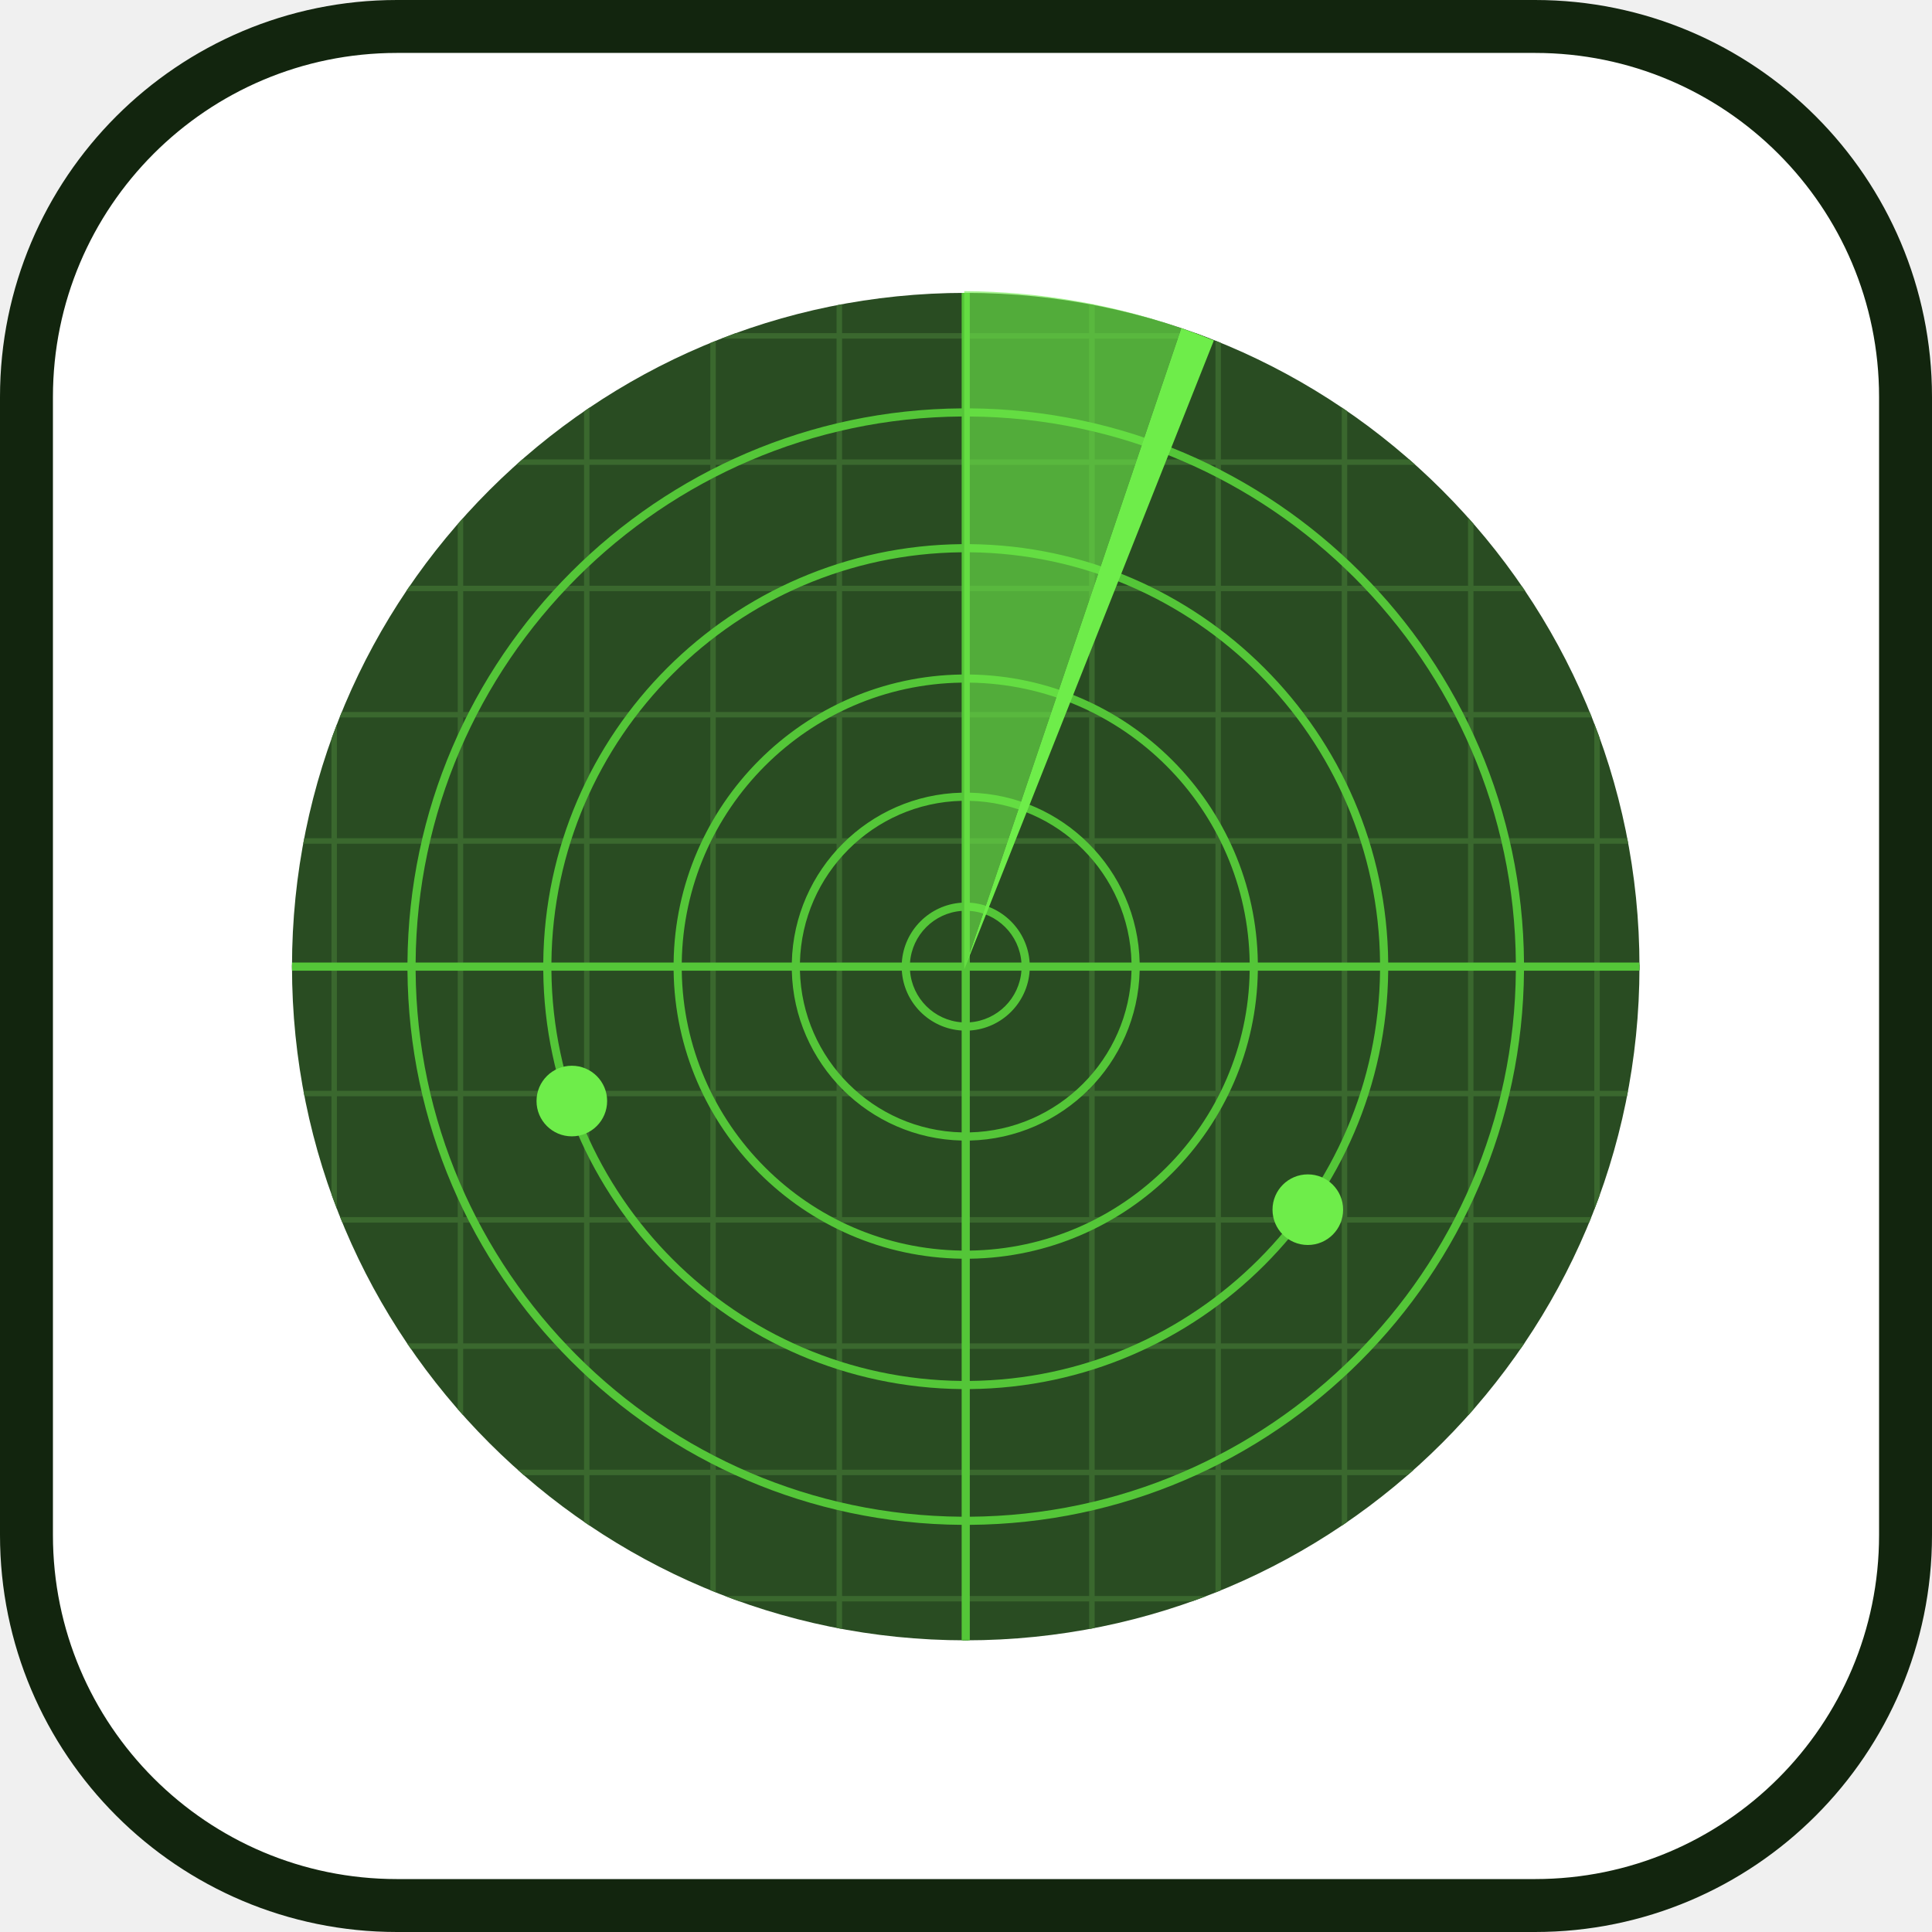
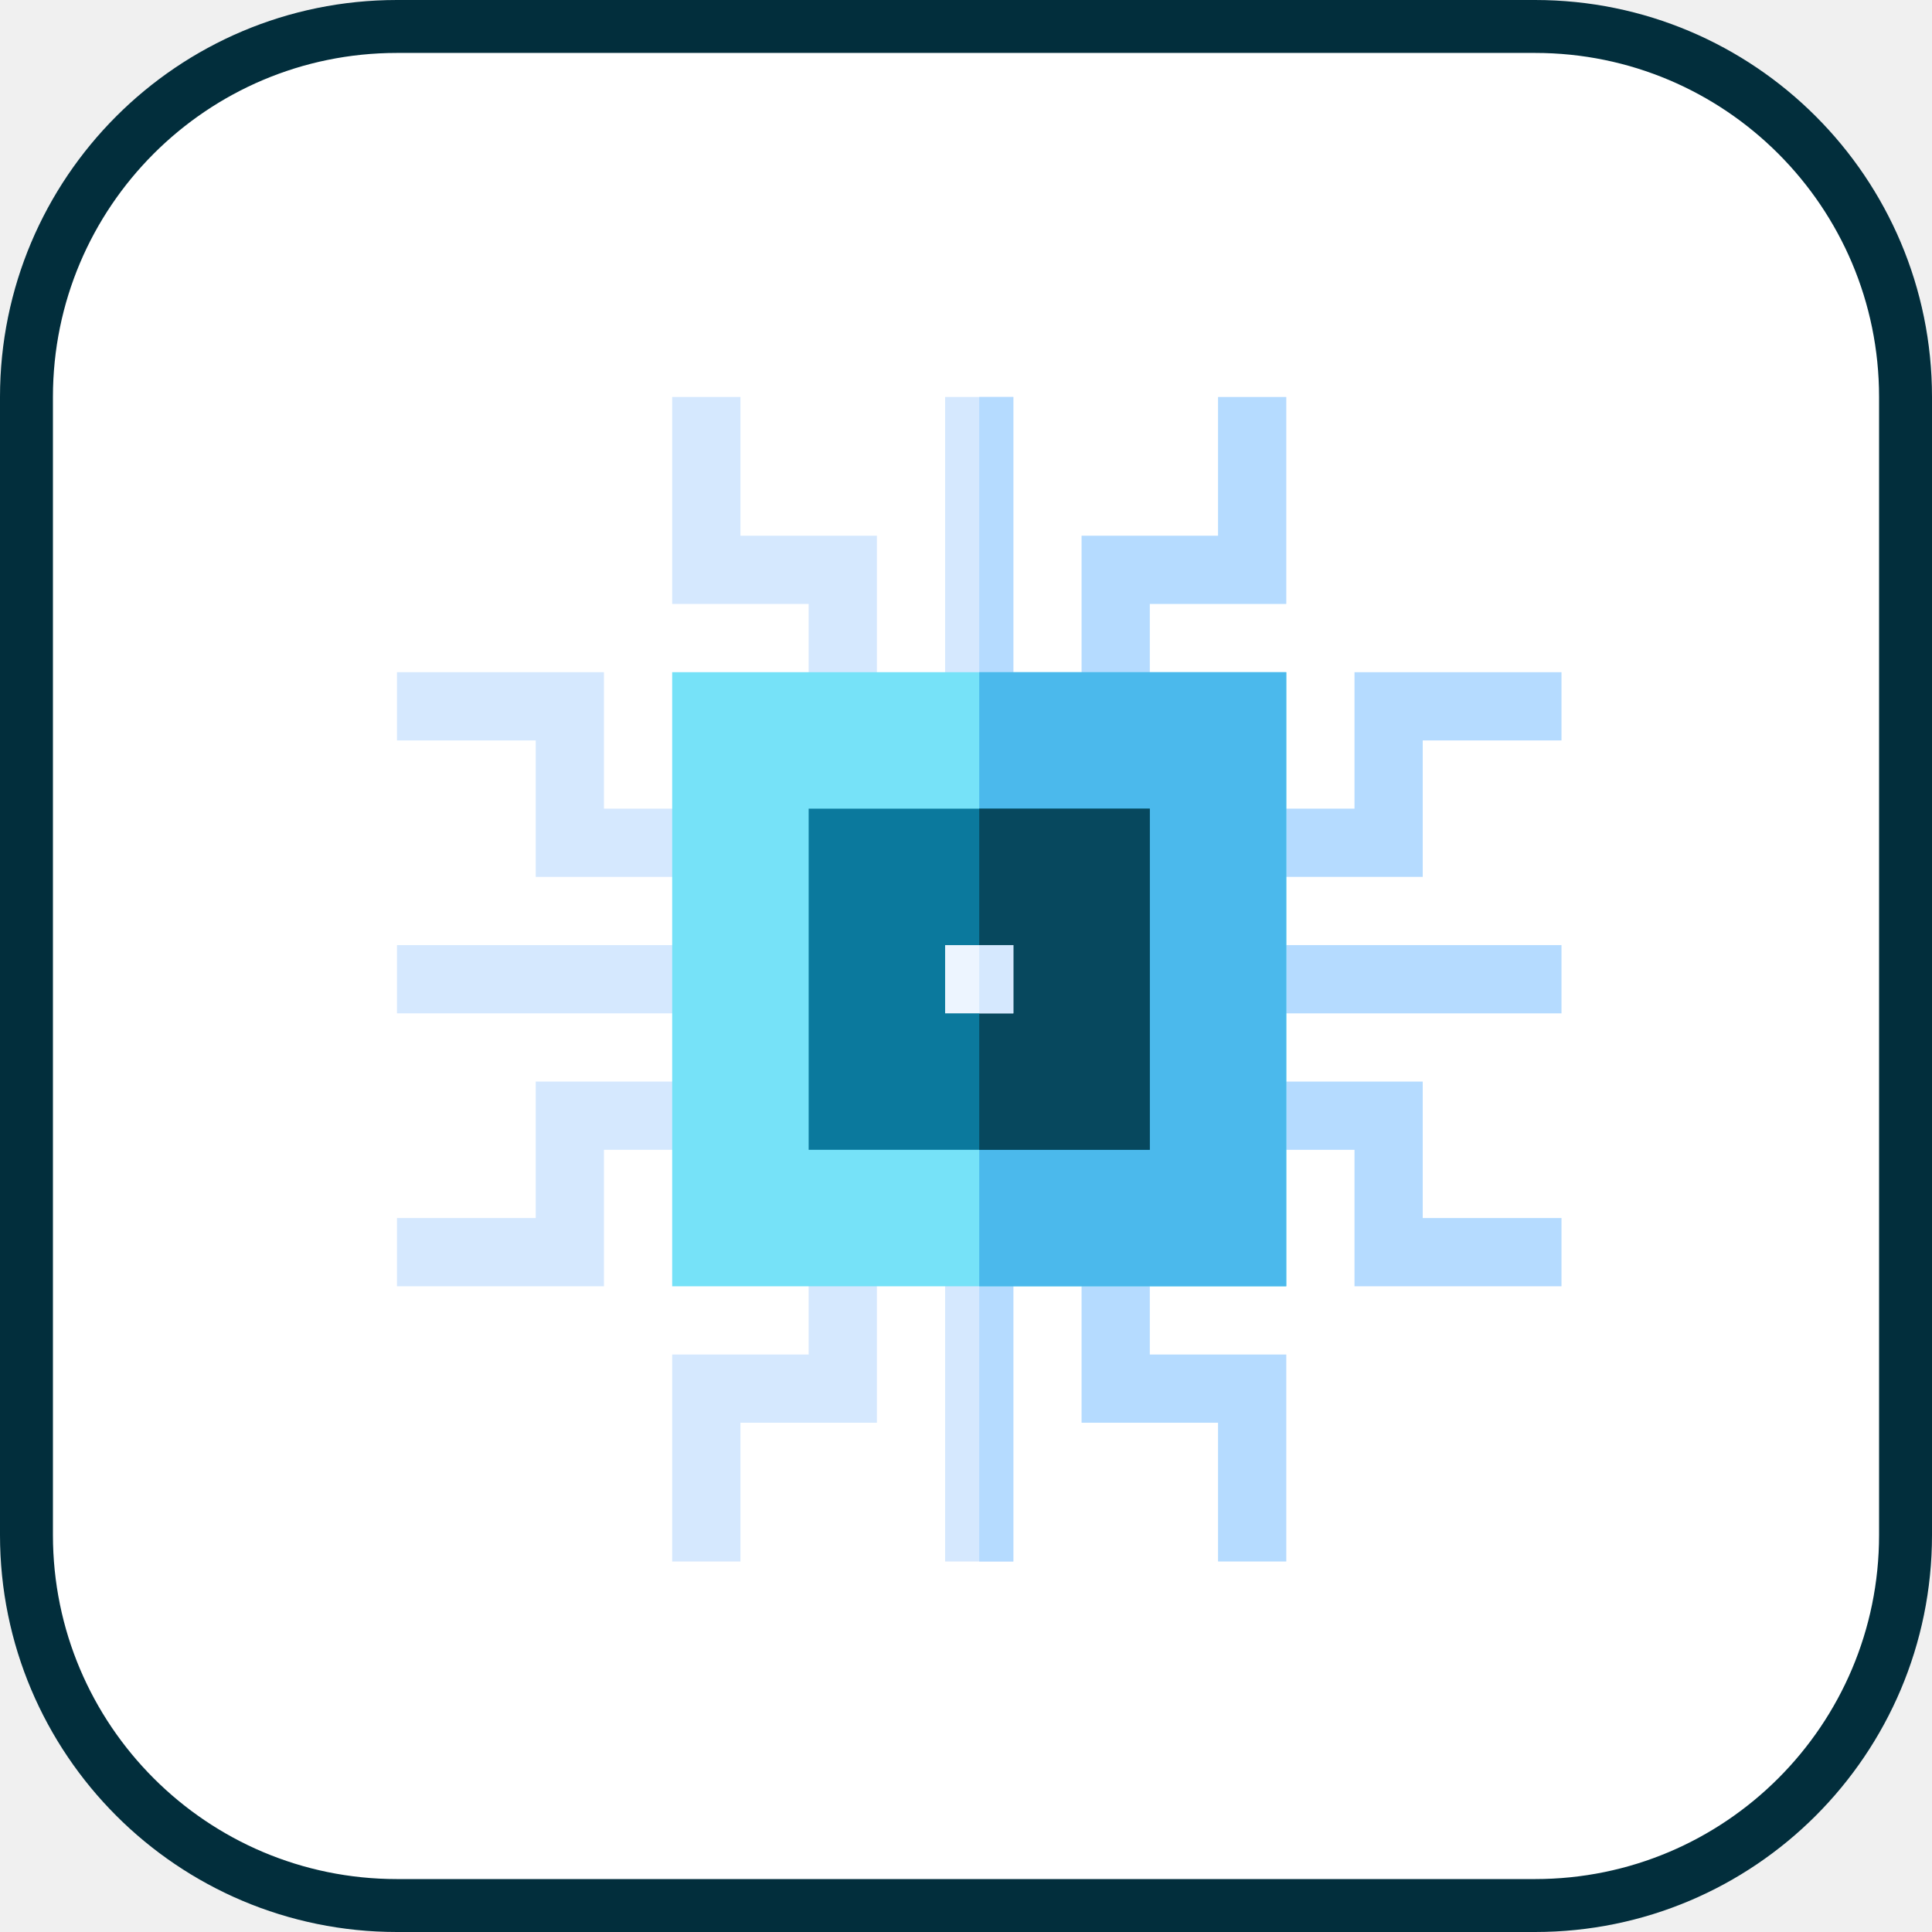
<svg xmlns="http://www.w3.org/2000/svg" width="73px" height="73px" viewBox="0 0 73 73" version="1.1">
  <defs />
-   <g id="design-and-ux/proximity" stroke="none" stroke-width="1" fill="none" fill-rule="evenodd">
-     <g id="container" transform="translate(2, 2)" fill="#FFFFFF" fill-rule="nonzero" stroke="#12250E" stroke-width="2">
+   <g id="algorithms-and-data-structures/analysis/space-complexity" stroke="none" stroke-width="1" fill="none" fill-rule="evenodd">
+     <g id="container" transform="translate(2, 2)" fill="#FFFFFF" fill-rule="nonzero" stroke="#022E3C" stroke-width="2">
      <rect id="mask" x="-1" y="-1" width="71" height="71" rx="14" />
    </g>
-     <g id="radar-(2)" transform="translate(11, 11)" fill-rule="nonzero">
-       <path d="M25.49,0.066 C11.431,0.066 0.033,11.463 0.033,25.524 C0.033,39.582 11.43,50.979 25.49,50.979 C39.549,50.979 50.947,39.582 50.947,25.524 C50.947,11.463 39.549,0.066 25.49,0.066 Z" id="Shape" fill="#294C22" />
-       <path d="M50.945,25.652 C50.945,25.609 50.947,25.567 50.947,25.524 C50.947,25.497 50.946,25.471 50.946,25.445 L49.446,25.445 L49.446,20.881 L50.523,20.881 C50.51,20.811 50.496,20.742 50.483,20.673 L49.446,20.673 L49.446,16.896 C49.38,16.712 49.311,16.529 49.241,16.347 L49.241,20.673 L44.675,20.673 L44.675,16.108 L49.148,16.108 C49.12,16.039 49.092,15.971 49.064,15.903 L44.675,15.903 L44.675,11.336 L46.63,11.336 C46.583,11.267 46.536,11.199 46.489,11.131 L44.675,11.131 L44.675,8.791 C44.607,8.713 44.538,8.636 44.469,8.559 L44.469,11.131 L39.903,11.131 L39.903,6.565 L42.477,6.565 C42.4,6.496 42.323,6.427 42.246,6.359 L39.903,6.359 L39.903,4.539 C39.835,4.491 39.767,4.444 39.698,4.397 L39.698,6.359 L35.131,6.359 L35.131,1.958 C35.063,1.93 34.995,1.901 34.926,1.874 L34.926,6.359 L30.361,6.359 L30.361,1.793 L34.721,1.793 C34.541,1.723 34.359,1.654 34.177,1.588 L30.361,1.588 L30.361,0.534 C30.292,0.521 30.223,0.507 30.153,0.494 L30.153,1.588 L25.589,1.588 L25.589,0.068 C25.556,0.068 25.523,0.066 25.49,0.066 C25.454,0.066 25.418,0.068 25.382,0.068 L25.382,1.588 L20.817,1.588 L20.817,0.496 C20.748,0.509 20.679,0.522 20.61,0.536 L20.61,1.588 L16.803,1.588 C16.621,1.654 16.439,1.723 16.259,1.793 L20.61,1.793 L20.61,6.359 L16.045,6.359 L16.045,1.877 C15.976,1.905 15.908,1.933 15.839,1.961 L15.839,6.359 L11.273,6.359 L11.273,4.403 C11.204,4.45 11.136,4.498 11.068,4.545 L11.068,6.359 L8.734,6.359 C8.656,6.427 8.579,6.496 8.503,6.565 L11.068,6.565 L11.068,11.131 L6.502,11.131 L6.502,8.57 C6.433,8.646 6.364,8.723 6.296,8.801 L6.296,11.131 L4.491,11.131 C4.444,11.199 4.396,11.267 4.35,11.336 L6.296,11.336 L6.296,15.903 L1.916,15.903 C1.888,15.971 1.859,16.039 1.832,16.108 L6.296,16.108 L6.296,20.673 L1.73,20.673 L1.73,16.37 C1.66,16.553 1.591,16.736 1.525,16.921 L1.525,20.673 L0.497,20.673 C0.483,20.742 0.47,20.811 0.457,20.881 L1.525,20.881 L1.525,25.445 L0.034,25.445 C0.034,25.471 0.033,25.497 0.033,25.524 C0.033,25.567 0.034,25.609 0.035,25.652 L1.525,25.652 L1.525,30.216 L0.466,30.216 C0.479,30.286 0.493,30.355 0.506,30.424 L1.525,30.424 L1.525,34.125 C1.591,34.31 1.66,34.493 1.73,34.676 L1.73,30.424 L6.296,30.424 L6.296,34.988 L1.852,34.988 C1.88,35.057 1.909,35.126 1.937,35.196 L6.296,35.196 L6.296,39.76 L4.383,39.76 C4.43,39.829 4.479,39.898 4.527,39.967 L6.296,39.967 L6.296,42.245 C6.364,42.323 6.433,42.399 6.501,42.476 L6.501,39.967 L11.068,39.967 L11.068,44.532 L8.561,44.532 C8.637,44.601 8.714,44.67 8.792,44.738 L11.068,44.738 L11.068,46.501 C11.136,46.548 11.204,46.596 11.273,46.643 L11.273,44.738 L15.84,44.738 L15.84,49.085 C15.908,49.113 15.976,49.141 16.045,49.168 L16.045,44.738 L20.61,44.738 L20.61,49.304 L16.393,49.304 C16.577,49.374 16.762,49.443 16.949,49.509 L20.61,49.509 L20.61,50.51 C20.679,50.524 20.748,50.537 20.817,50.55 L20.817,49.509 L25.382,49.509 L25.382,50.978 C25.418,50.978 25.454,50.979 25.49,50.979 C25.523,50.979 25.556,50.978 25.589,50.978 L25.589,49.509 L30.153,49.509 L30.153,50.552 C30.223,50.539 30.292,50.525 30.361,50.512 L30.361,49.509 L34.031,49.509 C34.218,49.443 34.403,49.375 34.587,49.304 L30.361,49.304 L30.361,44.738 L34.926,44.738 L34.926,49.172 C34.995,49.145 35.063,49.116 35.131,49.088 L35.131,44.738 L39.698,44.738 L39.698,46.649 C39.767,46.602 39.834,46.554 39.903,46.507 L39.903,44.738 L42.188,44.738 C42.266,44.67 42.342,44.601 42.419,44.533 L39.903,44.533 L39.903,39.967 L44.469,39.967 L44.469,42.486 C44.538,42.409 44.607,42.333 44.675,42.255 L44.675,39.967 L46.453,39.967 C46.501,39.898 46.549,39.829 46.596,39.76 L44.675,39.76 L44.675,35.196 L49.043,35.196 C49.071,35.126 49.1,35.057 49.127,34.988 L44.674,34.988 L44.674,30.424 L49.241,30.424 L49.241,34.699 C49.311,34.517 49.38,34.334 49.446,34.15 L49.446,30.424 L50.473,30.424 C50.487,30.355 50.5,30.286 50.513,30.216 L49.446,30.216 L49.446,25.652 L50.945,25.652 Z M6.296,30.216 L1.73,30.216 L1.73,25.652 L6.296,25.652 L6.296,30.216 Z M6.296,25.445 L1.73,25.445 L1.73,20.881 L6.296,20.881 L6.296,25.445 Z M11.068,39.76 L6.502,39.76 L6.502,35.196 L11.068,35.196 L11.068,39.76 Z M11.068,34.988 L6.502,34.988 L6.502,30.424 L11.068,30.424 L11.068,34.988 Z M11.068,30.216 L6.502,30.216 L6.502,25.652 L11.068,25.652 L11.068,30.216 Z M11.068,25.445 L6.502,25.445 L6.502,20.881 L11.068,20.881 L11.068,25.445 Z M11.068,20.673 L6.502,20.673 L6.502,16.108 L11.068,16.108 L11.068,20.673 Z M11.068,15.903 L6.502,15.903 L6.502,11.336 L11.068,11.336 L11.068,15.903 Z M15.839,44.532 L11.273,44.532 L11.273,39.967 L15.839,39.967 L15.839,44.532 Z M15.839,39.76 L11.273,39.76 L11.273,35.196 L15.839,35.196 L15.839,39.76 Z M15.839,34.988 L11.273,34.988 L11.273,30.424 L15.839,30.424 L15.839,34.988 Z M15.839,30.216 L11.273,30.216 L11.273,25.652 L15.839,25.652 L15.839,30.216 Z M15.839,25.445 L11.273,25.445 L11.273,20.881 L15.839,20.881 L15.839,25.445 Z M15.839,20.673 L11.273,20.673 L11.273,16.108 L15.839,16.108 L15.839,20.673 Z M15.839,15.903 L11.273,15.903 L11.273,11.336 L15.839,11.336 L15.839,15.903 Z M15.839,11.131 L11.273,11.131 L11.273,6.565 L15.839,6.565 L15.839,11.131 Z M20.61,44.532 L16.045,44.532 L16.045,39.967 L20.61,39.967 L20.61,44.532 Z M20.61,39.76 L16.045,39.76 L16.045,35.196 L20.61,35.196 L20.61,39.76 Z M20.61,34.988 L16.045,34.988 L16.045,30.424 L20.61,30.424 L20.61,34.988 Z M20.61,30.216 L16.045,30.216 L16.045,25.652 L20.61,25.652 L20.61,30.216 Z M20.61,25.445 L16.045,25.445 L16.045,20.881 L20.61,20.881 L20.61,25.445 Z M20.61,20.673 L16.045,20.673 L16.045,16.108 L20.61,16.108 L20.61,20.673 Z M20.61,15.903 L16.045,15.903 L16.045,11.336 L20.61,11.336 L20.61,15.903 Z M20.61,11.131 L16.045,11.131 L16.045,6.565 L20.61,6.565 L20.61,11.131 Z M25.382,49.304 L20.817,49.304 L20.817,44.738 L25.382,44.738 L25.382,49.304 Z M25.382,44.532 L20.817,44.532 L20.817,39.967 L25.382,39.967 L25.382,44.532 Z M25.382,39.76 L20.817,39.76 L20.817,35.196 L25.382,35.196 L25.382,39.76 Z M25.382,34.988 L20.817,34.988 L20.817,30.424 L25.382,30.424 L25.382,34.988 Z M25.382,30.216 L20.817,30.216 L20.817,25.652 L25.382,25.652 L25.382,30.216 Z M25.382,25.445 L20.817,25.445 L20.817,20.881 L25.382,20.881 L25.382,25.445 Z M25.382,20.673 L20.817,20.673 L20.817,16.108 L25.382,16.108 L25.382,20.673 Z M25.382,15.903 L20.817,15.903 L20.817,11.336 L25.382,11.336 L25.382,15.903 Z M25.382,11.131 L20.817,11.131 L20.817,6.565 L25.382,6.565 L25.382,11.131 Z M25.382,6.359 L20.817,6.359 L20.817,1.793 L25.382,1.793 L25.382,6.359 Z M30.153,49.304 L25.589,49.304 L25.589,44.738 L30.153,44.738 L30.153,49.304 Z M30.153,44.532 L25.589,44.532 L25.589,39.967 L30.153,39.967 L30.153,44.532 Z M30.153,39.76 L25.589,39.76 L25.589,35.196 L30.153,35.196 L30.153,39.76 Z M30.153,34.988 L25.589,34.988 L25.589,30.424 L30.153,30.424 L30.153,34.988 Z M30.153,30.216 L25.589,30.216 L25.589,25.652 L30.153,25.652 L30.153,30.216 Z M30.153,25.445 L25.589,25.445 L25.589,20.881 L30.153,20.881 L30.153,25.445 Z M30.153,20.673 L25.589,20.673 L25.589,16.108 L30.153,16.108 L30.153,20.673 Z M30.153,15.903 L25.589,15.903 L25.589,11.336 L30.153,11.336 L30.153,15.903 Z M30.153,11.131 L25.589,11.131 L25.589,6.565 L30.153,6.565 L30.153,11.131 Z M30.153,6.359 L25.589,6.359 L25.589,1.793 L30.153,1.793 L30.153,6.359 Z M34.926,44.532 L30.361,44.532 L30.361,39.967 L34.926,39.967 L34.926,44.532 Z M34.926,39.76 L30.361,39.76 L30.361,35.196 L34.926,35.196 L34.926,39.76 Z M34.926,34.988 L30.361,34.988 L30.361,30.424 L34.926,30.424 L34.926,34.988 Z M34.926,30.216 L30.361,30.216 L30.361,25.652 L34.926,25.652 L34.926,30.216 Z M34.926,25.445 L30.361,25.445 L30.361,20.881 L34.926,20.881 L34.926,25.445 Z M34.926,20.673 L30.361,20.673 L30.361,16.108 L34.926,16.108 L34.926,20.673 Z M34.926,15.903 L30.361,15.903 L30.361,11.336 L34.926,11.336 L34.926,15.903 Z M34.926,11.131 L30.361,11.131 L30.361,6.565 L34.926,6.565 L34.926,11.131 Z M39.698,44.532 L35.131,44.532 L35.131,39.967 L39.698,39.967 L39.698,44.532 Z M39.698,39.76 L35.131,39.76 L35.131,35.196 L39.698,35.196 L39.698,39.76 Z M39.698,34.988 L35.131,34.988 L35.131,30.424 L39.698,30.424 L39.698,34.988 Z M39.698,30.216 L35.131,30.216 L35.131,25.652 L39.698,25.652 L39.698,30.216 Z M39.698,25.445 L35.131,25.445 L35.131,20.881 L39.698,20.881 L39.698,25.445 Z M39.698,20.673 L35.131,20.673 L35.131,16.108 L39.698,16.108 L39.698,20.673 Z M39.698,15.903 L35.131,15.903 L35.131,11.336 L39.698,11.336 L39.698,15.903 Z M39.698,11.131 L35.131,11.131 L35.131,6.565 L39.698,6.565 L39.698,11.131 Z M44.469,39.76 L39.903,39.76 L39.903,35.196 L44.469,35.196 L44.469,39.76 Z M44.469,34.988 L39.903,34.988 L39.903,30.424 L44.469,30.424 L44.469,34.988 Z M44.469,30.216 L39.903,30.216 L39.903,25.652 L44.469,25.652 L44.469,30.216 Z M44.469,25.445 L39.903,25.445 L39.903,20.881 L44.469,20.881 L44.469,25.445 Z M44.469,20.673 L39.903,20.673 L39.903,16.108 L44.469,16.108 L44.469,20.673 Z M44.469,15.903 L39.903,15.903 L39.903,11.336 L44.469,11.336 L44.469,15.903 Z M49.241,30.216 L44.675,30.216 L44.675,25.652 L49.241,25.652 L49.241,30.216 Z M49.241,25.445 L44.675,25.445 L44.675,20.881 L49.241,20.881 L49.241,25.445 Z" id="Shape" fill="#3A682E" />
-       <g id="Group" transform="translate(23.29376, 23.39638)" fill="#294C22">
-         <path d="M0.091,2.281 C0.167,3.322 1,4.156 2.042,4.231 L2.042,2.281 L0.091,2.281 Z" id="Shape" />
-         <path d="M0.091,1.973 L2.042,1.973 L2.042,0.022 C1,0.098 0.167,0.931 0.091,1.973 Z" id="Shape" />
-         <path d="M2.35,2.281 L2.35,4.231 C3.392,4.156 4.225,3.322 4.301,2.281 L2.35,2.281 Z" id="Shape" />
-         <path d="M2.35,0.022 L2.35,1.973 L4.301,1.973 C4.225,0.931 3.392,0.098 2.35,0.022 Z" id="Shape" />
+     <g id="hardware" transform="translate(15, 15)" fill-rule="nonzero">
+       <g id="Group" transform="translate(32.3125, 10.39844)" fill="#B5DBFF">
+         <polygon id="Shape" points="11.688 23.203 3.867 23.203 3.867 18.047 0 18.047 0 15.469 6.445 15.469 6.445 20.625 11.688 20.625" />
+         <polygon id="Shape" points="6.445 7.734 0 7.734 0 5.156 3.867 5.156 3.867 0 11.688 0 11.688 2.578 6.445 2.578" />
+         <polygon id="Shape" points="0 10.312 11.688 10.312 11.688 12.891 0 12.891" />
      </g>
-       <path d="M50.945,25.369 L46.584,25.369 C46.5,13.859 37.154,4.512 25.644,4.43 L25.644,0.068 C25.592,0.068 25.541,0.066 25.49,0.066 C25.439,0.066 25.387,0.068 25.336,0.068 L25.336,4.43 C13.826,4.513 4.479,13.859 4.396,25.369 L0.035,25.369 C0.035,25.421 0.033,25.472 0.033,25.524 C0.033,25.575 0.035,25.626 0.035,25.677 L4.396,25.677 C4.479,37.187 13.826,46.533 25.336,46.616 L25.336,50.978 C25.387,50.978 25.439,50.98 25.49,50.98 C25.541,50.98 25.592,50.978 25.644,50.978 L25.644,46.616 C37.154,46.534 46.501,37.187 46.584,25.677 L50.945,25.677 C50.945,25.626 50.947,25.575 50.947,25.524 C50.947,25.472 50.945,25.421 50.945,25.369 Z M25.336,46.309 C13.995,46.226 4.787,37.017 4.704,25.677 L9.527,25.677 C9.609,34.358 16.655,41.403 25.336,41.486 L25.336,46.309 Z M25.336,41.178 C16.824,41.095 9.917,34.188 9.835,25.677 L14.452,25.677 C14.534,31.642 19.371,36.478 25.336,36.56 L25.336,41.178 Z M25.336,36.253 C19.54,36.17 14.842,31.472 14.76,25.677 L18.918,25.677 C18.999,29.181 21.832,32.014 25.336,32.095 L25.336,36.253 Z M25.336,31.787 C22.002,31.706 19.306,29.011 19.225,25.677 L23.075,25.677 C23.151,26.889 24.124,27.861 25.336,27.938 L25.336,31.787 Z M25.336,27.628 C24.294,27.552 23.461,26.719 23.385,25.677 L25.336,25.677 L25.336,27.628 Z M25.336,25.369 L23.385,25.369 C23.461,24.327 24.294,23.494 25.336,23.418 L25.336,25.369 Z M25.336,23.108 C24.124,23.185 23.151,24.157 23.075,25.369 L19.225,25.369 C19.307,22.035 22.002,19.34 25.336,19.259 L25.336,23.108 Z M25.336,18.951 C21.832,19.032 18.999,21.865 18.918,25.369 L14.76,25.369 C14.842,19.574 19.54,14.875 25.336,14.793 L25.336,18.951 Z M25.336,14.486 C19.371,14.568 14.534,19.404 14.452,25.369 L9.835,25.369 C9.918,16.858 16.825,9.951 25.336,9.868 L25.336,14.486 L25.336,14.486 Z M25.336,9.56 C16.655,9.643 9.61,16.688 9.527,25.369 L4.704,25.369 C4.787,14.029 13.996,4.82 25.336,4.737 L25.336,9.56 Z M25.644,9.868 C34.155,9.951 41.062,16.858 41.145,25.369 L36.527,25.369 C36.445,19.404 31.609,14.568 25.644,14.486 L25.644,9.868 Z M25.644,14.793 C31.439,14.875 36.137,19.574 36.219,25.369 L32.062,25.369 C31.981,21.865 29.147,19.032 25.644,18.951 L25.644,14.793 Z M25.644,19.259 C28.978,19.34 31.673,22.035 31.754,25.369 L27.905,25.369 C27.828,24.157 26.856,23.185 25.644,23.108 L25.644,19.259 Z M25.644,23.418 C26.686,23.494 27.519,24.327 27.594,25.369 L25.644,25.369 L25.644,23.418 Z M25.644,25.677 L27.594,25.677 C27.519,26.719 26.686,27.552 25.644,27.628 L25.644,25.677 Z M25.644,27.938 C26.856,27.861 27.828,26.889 27.905,25.677 L31.754,25.677 C31.673,29.011 28.978,31.706 25.644,31.787 L25.644,27.938 Z M25.644,32.095 C29.147,32.014 31.981,29.181 32.062,25.677 L36.219,25.677 C36.138,31.472 31.439,36.171 25.644,36.253 L25.644,32.095 Z M25.644,36.56 C31.609,36.478 36.445,31.642 36.527,25.677 L41.145,25.677 C41.062,34.188 34.155,41.095 25.644,41.178 L25.644,36.56 Z M25.644,46.309 L25.644,41.486 C34.325,41.403 41.37,34.358 41.453,25.677 L46.276,25.677 C46.193,37.017 36.984,46.226 25.644,46.309 Z M41.453,25.369 C41.37,16.688 34.325,9.643 25.644,9.56 L25.644,4.737 C36.984,4.82 46.192,14.029 46.276,25.369 L41.453,25.369 Z" id="Shape" fill="#54C638" />
-       <path d="M33.635,1.401 L25.434,25.626 L34.865,1.864 C34.46,1.699 34.05,1.545 33.635,1.401 Z" id="Shape" fill="#6EED4A" />
-       <g id="Group" opacity="0.6" transform="translate(25.34608, 0)" fill="#6EED4A">
-         <path d="M0.088,0 L0.088,25.626 L8.288,1.401 C5.717,0.508 2.959,0.017 0.088,0 Z" id="Shape" />
-       </g>
-       <g id="Group" transform="translate(9.235412, 29.24547)" fill="#6EED4A">
-         <circle id="Oval" cx="1.371" cy="1.357" r="1.334" />
-         <circle id="Oval" cx="29.18" cy="5.462" r="1.334" />
-       </g>
+       <polygon id="Shape" fill="#D5E8FE" points="11.688 18.133 5.242 18.133 5.242 12.977 0 12.977 0 10.398 7.82 10.398 7.82 15.555 11.688 15.555" />
+       <polygon id="Shape" fill="#D5E8FE" points="18.133 11.688 15.555 11.688 15.555 7.82 10.398 7.82 10.398 0 12.977 0 12.977 5.242 18.133 5.242" />
+       <polygon id="Shape" fill="#D5E8FE" points="7.82 33.602 0 33.602 0 31.023 5.242 31.023 5.242 25.867 11.688 25.867 11.688 28.445 7.82 28.445" />
+       <polygon id="Shape" fill="#B5DBFF" points="28.445 11.688 25.867 11.688 25.867 5.242 31.023 5.242 31.023 0 33.602 0 33.602 7.82 28.445 7.82" />
+       <polygon id="Shape" fill="#D5E8FE" points="12.977 44 10.398 44 10.398 36.18 15.555 36.18 15.555 32.312 18.133 32.312 18.133 38.758 12.977 38.758" />
+       <polygon id="Shape" fill="#B5DBFF" points="33.602 44 31.023 44 31.023 38.758 25.867 38.758 25.867 32.312 28.445 32.312 28.445 36.18 33.602 36.18" />
+       <polygon id="Shape" fill="#D5E8FE" points="0 20.711 11.688 20.711 11.688 23.289 0 23.289" />
+       <polygon id="Shape" fill="#D5E8FE" points="20.711 32.312 23.289 32.312 23.289 44 20.711 44" />
+       <polygon id="Shape" fill="#B5DBFF" points="22 32.312 23.289 32.312 23.289 44 22 44" />
+       <polygon id="Shape" fill="#D5E8FE" points="20.711 0 23.289 0 23.289 11.688 20.711 11.688" />
+       <polygon id="Shape" fill="#B5DBFF" points="22 0 23.289 0 23.289 11.688 22 11.688" />
+       <polygon id="Shape" fill="#76E2F8" points="10.398 10.398 10.398 33.602 33.602 33.602 33.602 10.398" />
+       <polygon id="Shape" fill="#4BB9EC" points="22 10.398 33.602 10.398 33.602 33.602 22 33.602" />
+       <polygon id="Shape" fill="#0B799D" points="15.555 15.555 15.555 28.445 28.445 28.445 28.445 15.555" />
+       <polygon id="Shape" fill="#07485E" points="22 15.555 28.445 15.555 28.445 28.445 22 28.445" />
+       <polygon id="Shape" fill="#EDF5FF" points="20.711 20.711 23.289 20.711 23.289 23.289 20.711 23.289" />
+       <polygon id="Shape" fill="#D5E8FE" points="22 20.711 23.289 20.711 23.289 23.289 22 23.289" />
    </g>
  </g>
</svg>
